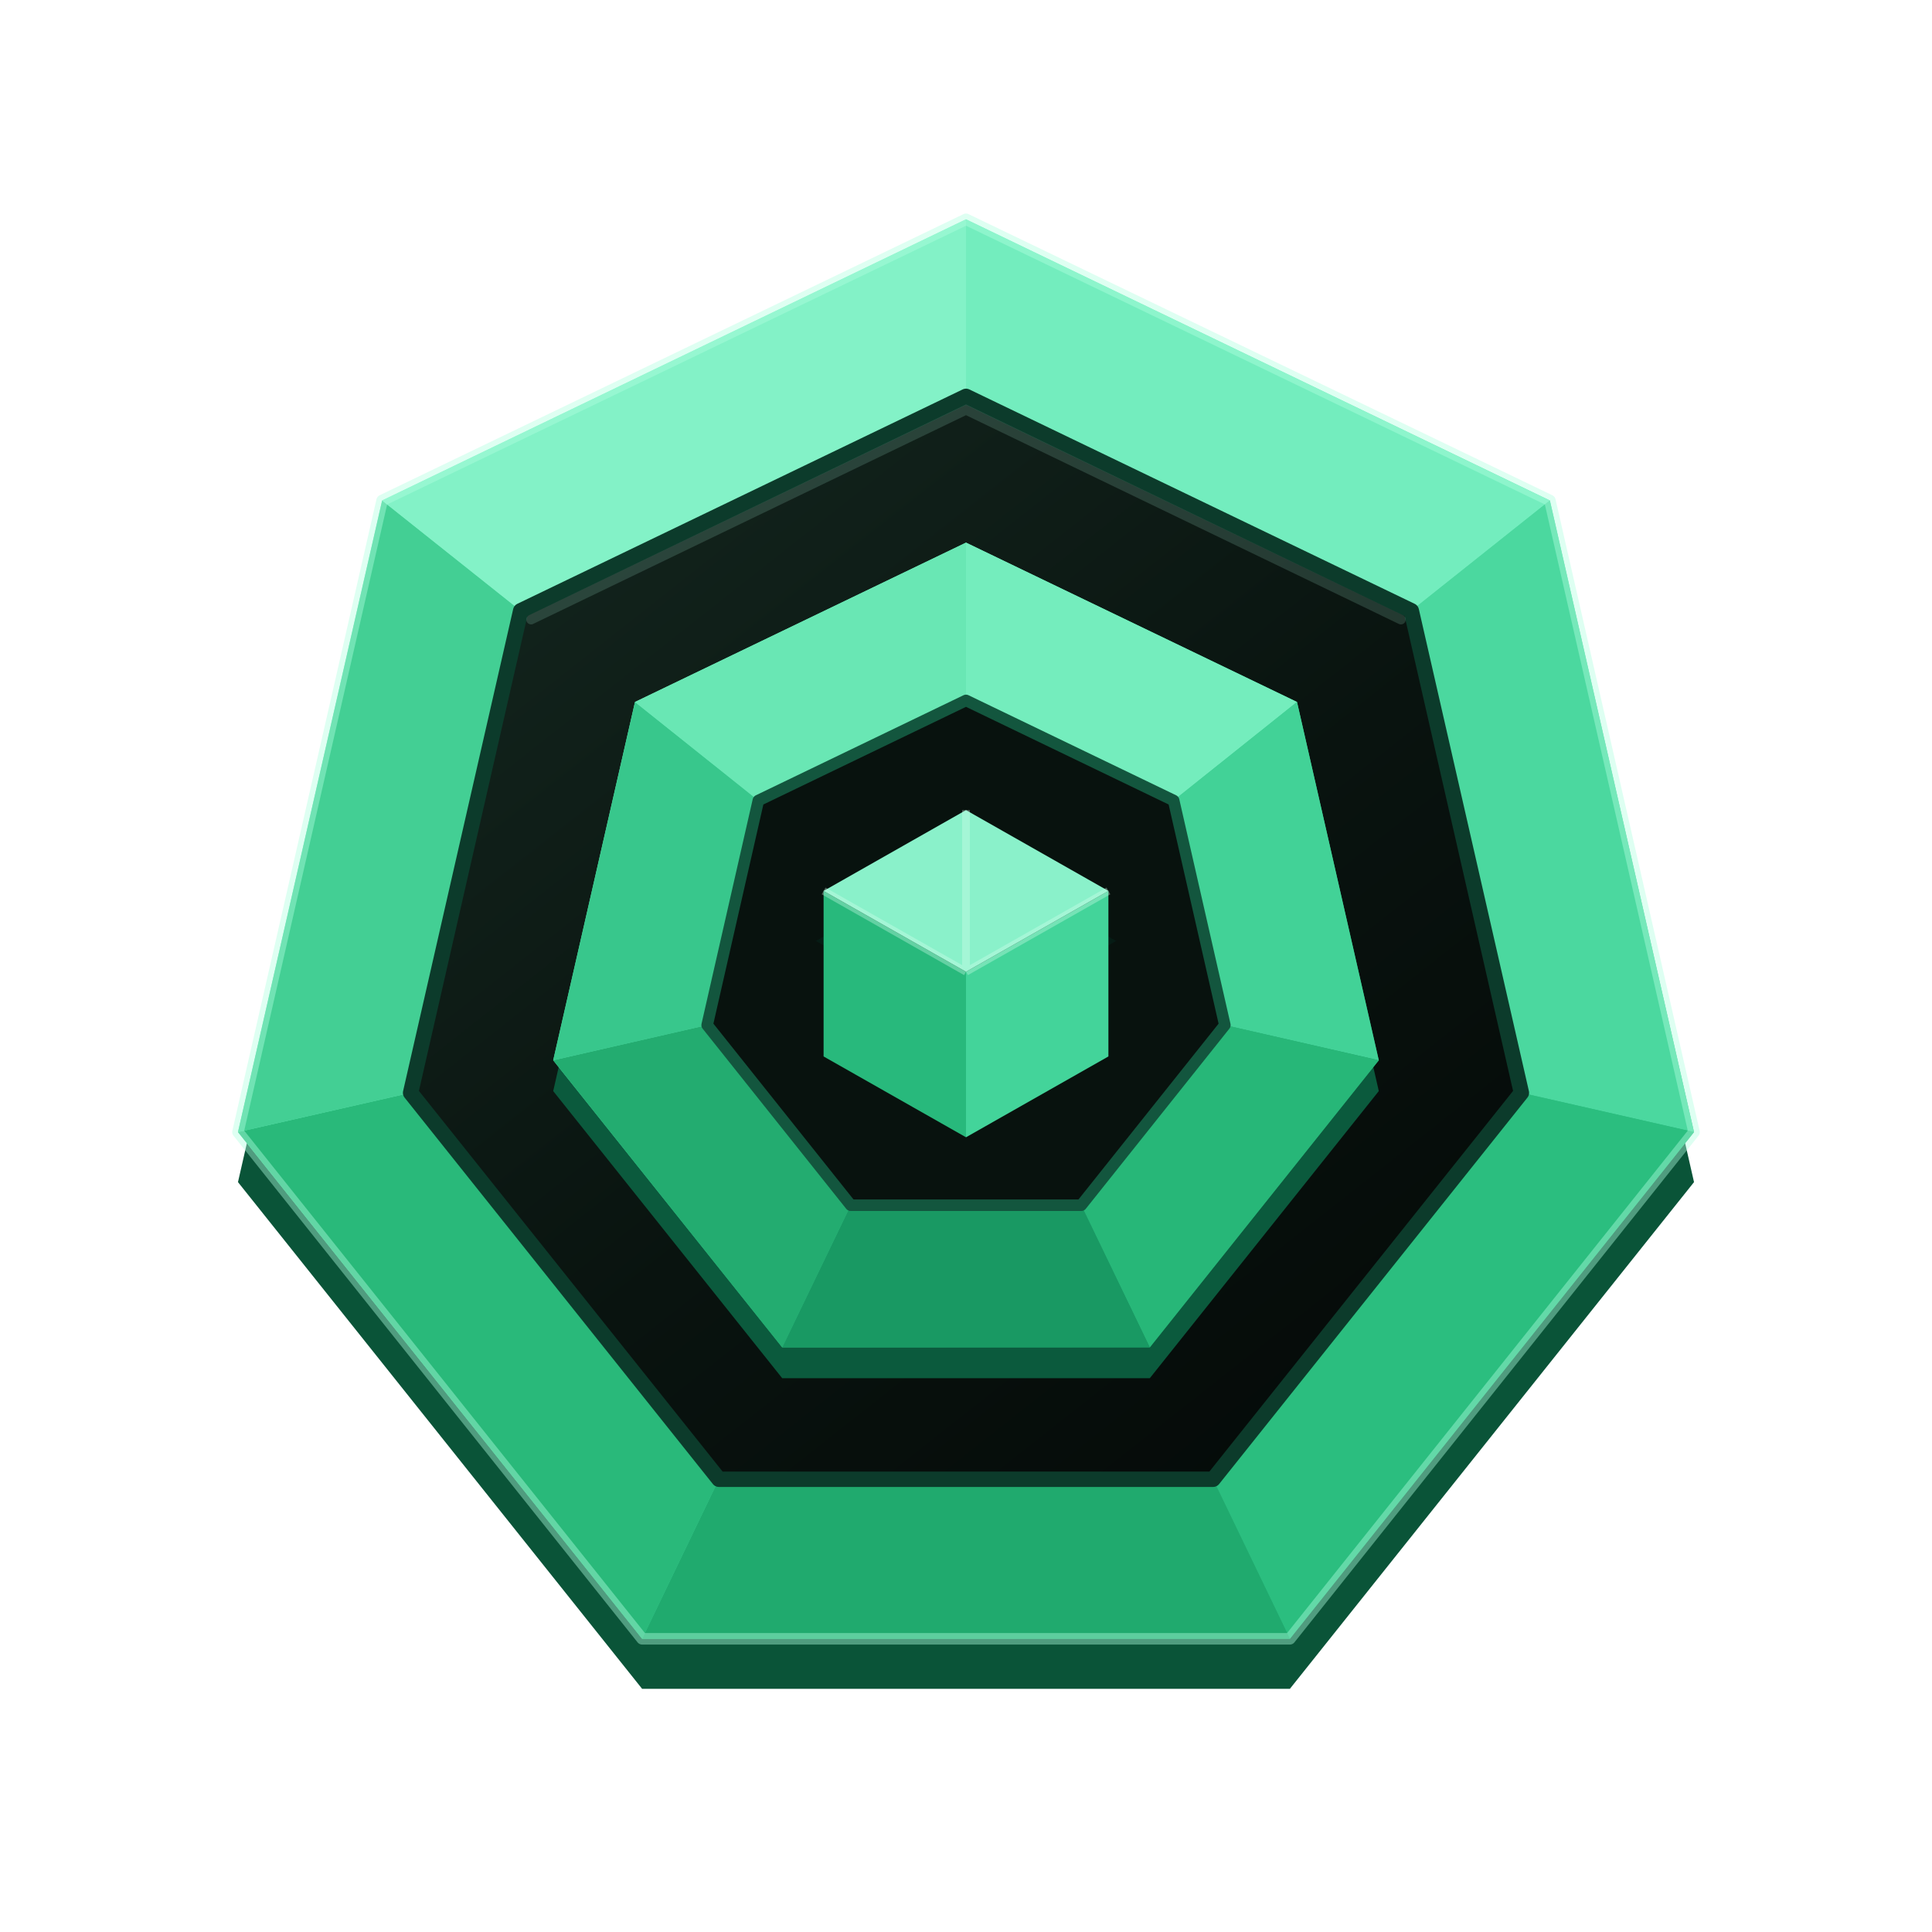
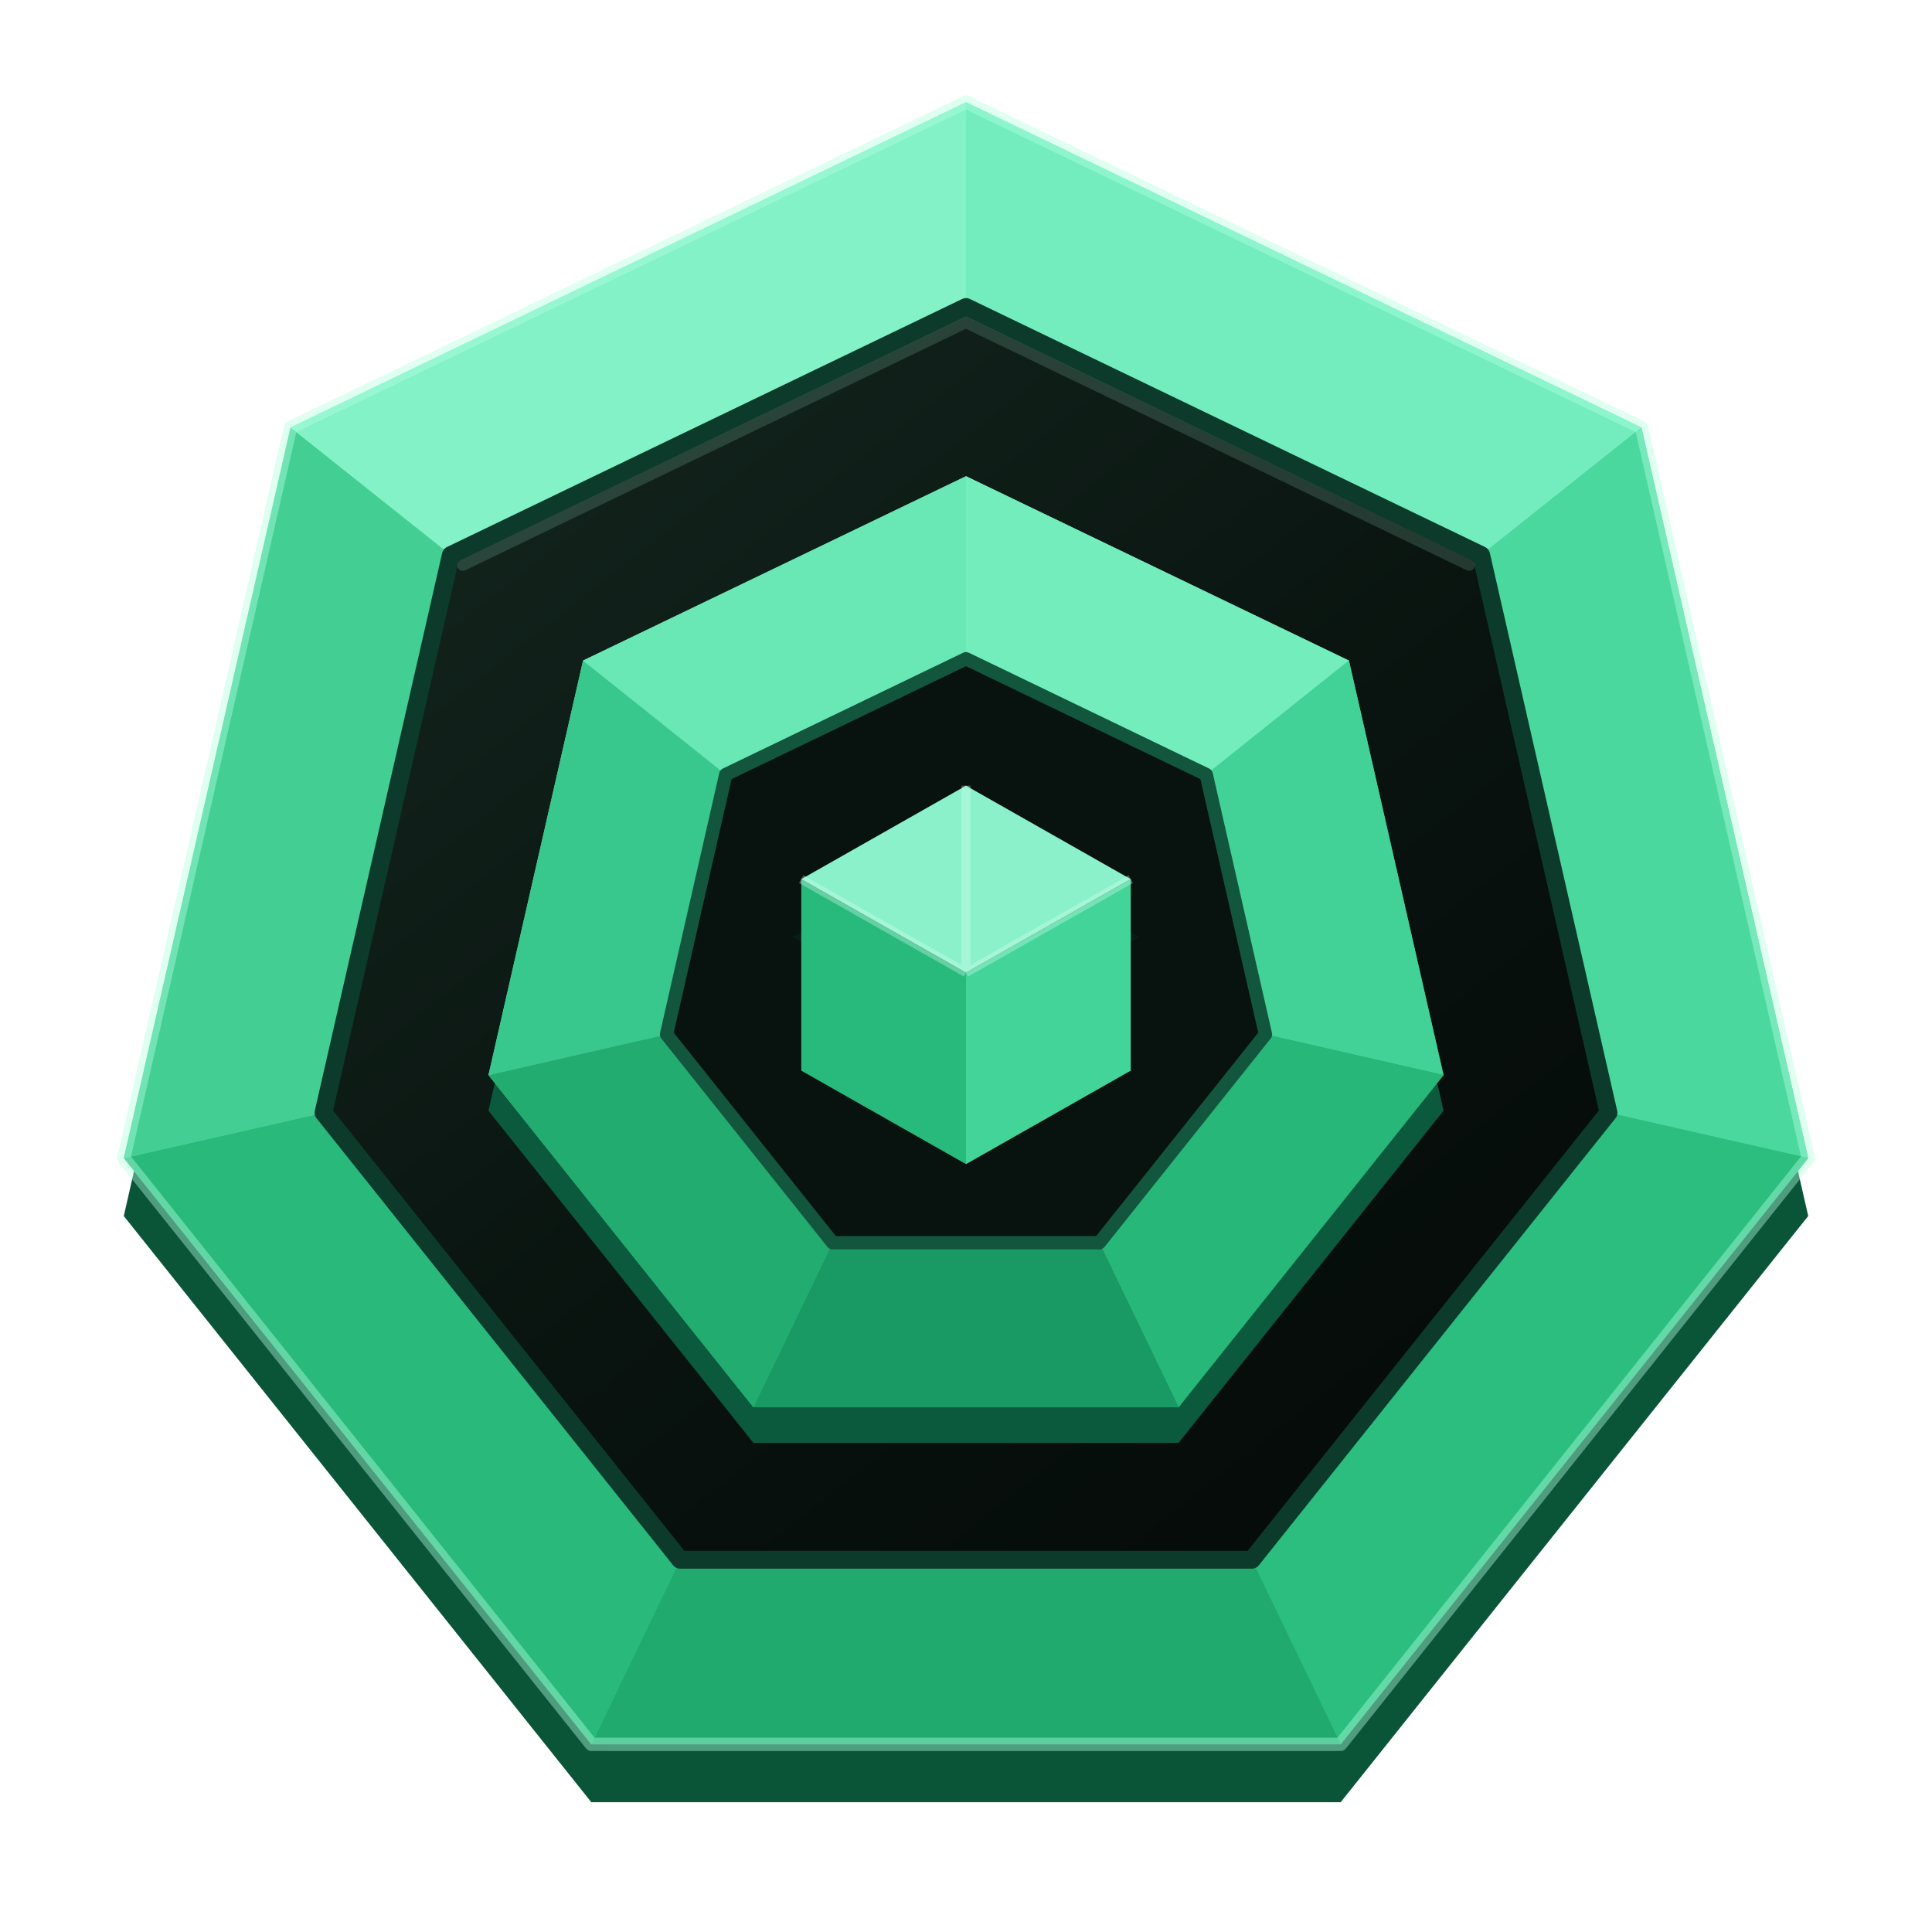
<svg xmlns="http://www.w3.org/2000/svg" width="1024" height="1024" viewBox="0 0 1024 1024" fill="none">
  <defs>
    <linearGradient id="iconBackground" x1="190" y1="70" x2="840" y2="970" gradientUnits="userSpaceOnUse">
      <stop stop-color="#142A22" />
      <stop offset="0.5" stop-color="#0B1914" />
      <stop offset="1" stop-color="#050C09" />
    </linearGradient>
    <radialGradient id="backgroundGlow" cx="0" cy="0" r="1" gradientUnits="userSpaceOnUse" gradientTransform="translate(512 424) rotate(90) scale(470)">
      <stop stop-color="#1B4A38" stop-opacity="0.52" />
      <stop offset="0.58" stop-color="#10271E" stop-opacity="0.18" />
      <stop offset="1" stop-color="#07100D" stop-opacity="0" />
    </radialGradient>
    <linearGradient id="outerBase" x1="250" y1="170" x2="792" y2="844" gradientUnits="userSpaceOnUse">
      <stop stop-color="#82F3C8" />
      <stop offset="0.46" stop-color="#4DDBA2" />
      <stop offset="1" stop-color="#1BA66C" />
    </linearGradient>
    <linearGradient id="well" x1="334" y1="270" x2="706" y2="742" gradientUnits="userSpaceOnUse">
      <stop stop-color="#12231C" />
      <stop offset="0.55" stop-color="#09130F" />
      <stop offset="1" stop-color="#050B09" />
    </linearGradient>
    <linearGradient id="innerBase" x1="382" y1="330" x2="649" y2="696" gradientUnits="userSpaceOnUse">
      <stop stop-color="#75EDBE" />
      <stop offset="0.52" stop-color="#36C98D" />
      <stop offset="1" stop-color="#168B5B" />
    </linearGradient>
    <filter id="shadow" x="55" y="70" width="914" height="872" filterUnits="userSpaceOnUse" color-interpolation-filters="sRGB">
      <feDropShadow dx="0" dy="26" stdDeviation="24" flood-color="#000805" flood-opacity="0.55" />
    </filter>
  </defs>
-   <g transform="translate(512 512) scale(1.02) translate(-512 -512)">
+   <g transform="translate(512 512) scale(1.18) translate(-512 -512)">
    <g>
      <polygon points="512,150 815.4,296.1 890.3,624.3 680.3,887.6 343.7,887.6 133.7,624.3 208.6,296.1" fill="#0A5438" />
      <polygon points="512,124 815.4,270.1 890.3,598.3 680.3,861.6 343.7,861.6 133.7,598.3 208.6,270.1" fill="url(#outerBase)" />
      <path d="M512 124 815.4 270.1 743.4 327.4 512 216Z" fill="#73EDBE" />
      <path d="m815.4 270.1 74.9 328.2-89.7-20.4-57.2-250.5Z" fill="#4BD89F" />
      <path d="m890.3 598.3-210 263.3-39.9-82.9 160.2-200.8Z" fill="#2BBE7F" />
      <path d="M680.3 861.6H343.7l39.9-82.9h256.8Z" fill="#20AA6E" />
      <path d="m343.7 861.6-210-263.3 89.7-20.4 160.2 200.8Z" fill="#29B97A" />
      <path d="m133.7 598.3 74.9-328.2 72 57.3-57.2 250.5Z" fill="#43CF94" />
      <path d="M208.6 270.1 512 124v92L280.6 327.4Z" fill="#83F2C7" />
      <polygon points="512,124 815.4,270.1 890.3,598.3 680.3,861.6 343.7,861.6 133.7,598.3 208.6,270.1" stroke="#B0FFE1" stroke-opacity="0.42" stroke-width="6" stroke-linejoin="round" />
      <polygon points="512,216 743.4,327.4 800.6,577.9 640.4,778.7 383.6,778.7 223.4,577.9 280.6,327.4" fill="url(#well)" stroke="#0C3B2B" stroke-width="8" stroke-linejoin="round" />
      <path d="M286 332 512 223 738 332" stroke="#B4FFE3" stroke-opacity="0.16" stroke-width="5" stroke-linecap="round" />
      <polygon points="512,308 684,390.8 726.5,577 607.5,726.2 416.5,726.2 297.5,577 340,390.8" fill="#0B5A3D" />
      <polygon points="512,292 684,374.8 726.5,561 607.5,710.2 416.5,710.2 297.5,561 340,374.8" fill="url(#innerBase)" />
      <path d="M512 292 684 374.8 619.9 426 512 374Z" fill="#74EDBD" />
      <path d="m684 374.8 42.5 186.2-80-18.3L619.9 426Z" fill="#42D297" />
      <path d="m726.5 561-119 149.2-35.6-73.9 74.6-93.6Z" fill="#27B778" />
      <path d="M607.5 710.2h-191l35.6-73.9h119.8Z" fill="#199963" />
      <path d="m416.5 710.2-119-149.2 80-18.3 74.6 93.6Z" fill="#23AC70" />
      <path d="m297.5 561 42.5-186.2 64.1 51.2-26.6 116.7Z" fill="#38C78C" />
      <path d="M340 374.8 512 292v82l-107.9 52Z" fill="#69E7B4" />
      <polygon points="512,374 619.9,426 646.5,542.7 571.9,636.3 452.1,636.3 377.5,542.7 404.1,426" fill="#08120E" stroke="#13563E" stroke-width="6" stroke-linejoin="round" />
      <g>
        <path d="M512 443 590 487 512 531 434 487Z" fill="#052018" opacity="0.72" transform="translate(0 12)" />
        <polygon points="512,431 586,473 512,515 438,473" fill="#8AF1CA" />
        <polygon points="438,473 512,515 512,601 438,559" fill="#28B97C" />
        <polygon points="512,515 586,473 586,559 512,601" fill="#43D49A" />
        <path d="M512 431v84m0 0 74-42m-74 42-74-42" stroke="#D6FFEF" stroke-opacity="0.34" stroke-width="4" stroke-linejoin="round" />
      </g>
    </g>
  </g>
</svg>
